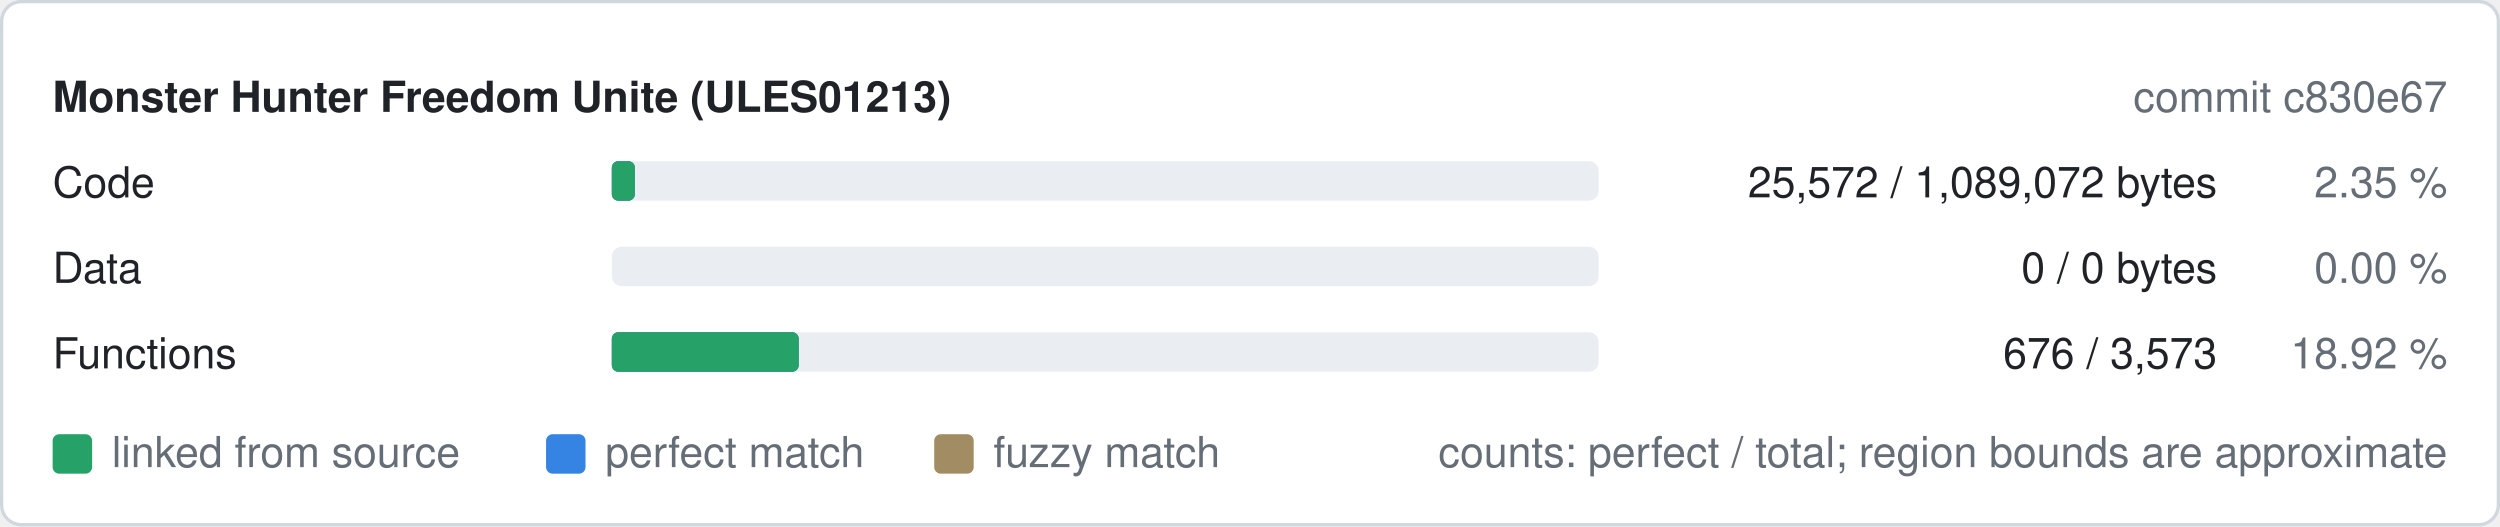
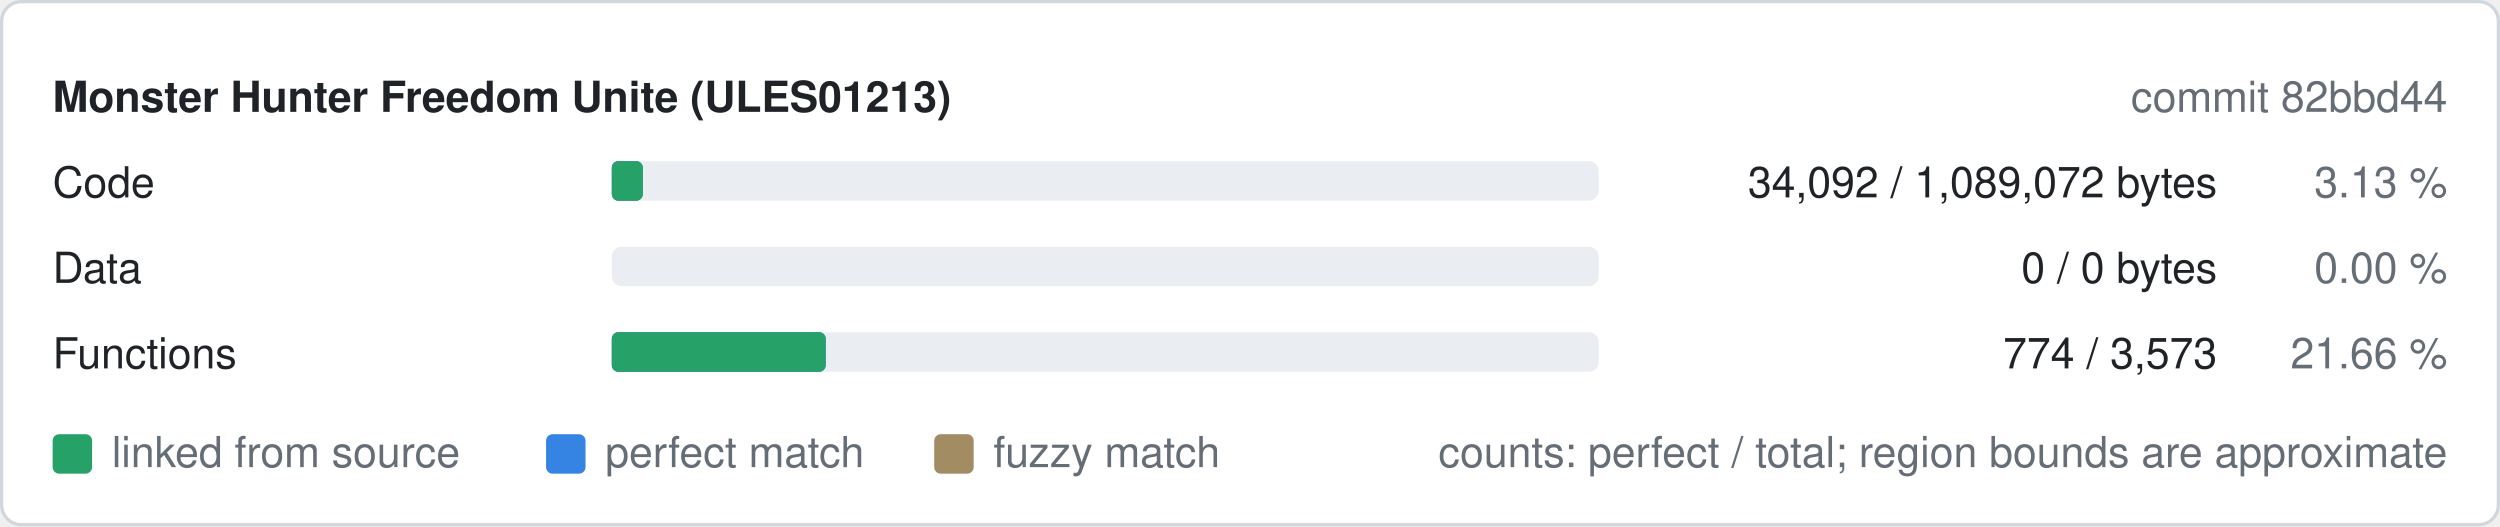
<svg xmlns="http://www.w3.org/2000/svg" width="760" height="160" viewBox="0 0 760 160" role="img" aria-label="Decompilation progress of ULES01213">
  <style>
text{font-family:-apple-system,BlinkMacSystemFont,"Segoe UI",Helvetica,Arial,sans-serif;font-size:13px}
.b{font-weight:600}
.bg{fill:#ffffff;stroke:#d0d7de}.t{fill:#1f2328}.m{fill:#656d76}.track{fill:#eaeef2}.fuzzy{fill:#a28c64}.perfect{fill:#3584e4}.linked{fill:#26a269}
@media (prefers-color-scheme: dark){.bg{fill:#0d1117;stroke:#30363d}.t{fill:#e6edf3}.m{fill:#8d96a0}.track{fill:#21262d}.fuzzy{fill:#a28c64}.perfect{fill:#3584e4}.linked{fill:#2ec27e}}
</style>
  <rect class="bg" x="0.5" y="0.5" width="759" height="159" rx="6" />
  <text class="t b" x="16" y="34">Monster Hunter Freedom Unite (ULES01213)</text>
-   <text class="m" x="744" y="34" text-anchor="end">commit c830e67</text>
+   <text class="m" x="744" y="34" text-anchor="end">commit 82bbd44</text>
  <text class="t" x="16" y="60">Code</text>
  <rect class="track" x="186" y="49" width="300" height="12" rx="3" />
-   <rect class="fuzzy" x="186" y="49" width="7.0" height="12" rx="2" />
-   <rect class="perfect" x="186" y="49" width="7.0" height="12" rx="2" />
-   <rect class="linked" x="186" y="49" width="7.0" height="12" rx="2" />
-   <text class="t" x="674" y="60" text-anchor="end">25,572 / 1,089,072 bytes</text>
-   <text class="m" x="744" y="60" text-anchor="end">2.35 %</text>
+   <rect class="fuzzy" x="186" y="49" width="9.4" height="12" rx="2" />
+   <rect class="perfect" x="186" y="49" width="9.4" height="12" rx="2" />
+   <rect class="linked" x="186" y="49" width="9.4" height="12" rx="2" />
+   <text class="t" x="674" y="60" text-anchor="end">34,092 / 1,089,072 bytes</text>
+   <text class="m" x="744" y="60" text-anchor="end">3.13 %</text>
  <text class="t" x="16" y="86">Data</text>
  <rect class="track" x="186" y="75" width="300" height="12" rx="3" />
  <text class="t" x="674" y="86" text-anchor="end">0 / 0 bytes</text>
  <text class="m" x="744" y="86" text-anchor="end">0.00 %</text>
  <text class="t" x="16" y="112">Functions</text>
  <rect class="track" x="186" y="101" width="300" height="12" rx="3" />
-   <rect class="fuzzy" x="186" y="101" width="56.8" height="12" rx="2" />
-   <rect class="perfect" x="186" y="101" width="56.8" height="12" rx="2" />
-   <rect class="linked" x="186" y="101" width="56.8" height="12" rx="2" />
-   <text class="t" x="674" y="112" text-anchor="end">676 / 3,573</text>
-   <text class="m" x="744" y="112" text-anchor="end">18.92 %</text>
+   <rect class="fuzzy" x="186" y="101" width="65.0" height="12" rx="2" />
+   <rect class="perfect" x="186" y="101" width="65.0" height="12" rx="2" />
+   <rect class="linked" x="186" y="101" width="65.0" height="12" rx="2" />
+   <text class="t" x="674" y="112" text-anchor="end">774 / 3,573</text>
+   <text class="m" x="744" y="112" text-anchor="end">21.66 %</text>
  <rect class="linked" x="16" y="132" width="12" height="12" rx="2" />
  <text class="m" x="34" y="142">linked from source</text>
  <rect class="perfect" x="166" y="132" width="12" height="12" rx="2" />
  <text class="m" x="184" y="142">perfect match</text>
  <rect class="fuzzy" x="284" y="132" width="12" height="12" rx="2" />
  <text class="m" x="302" y="142">fuzzy match</text>
  <text class="m" x="744" y="142" text-anchor="end">counts: perfect / total; region bounds are approximate</text>
</svg>
